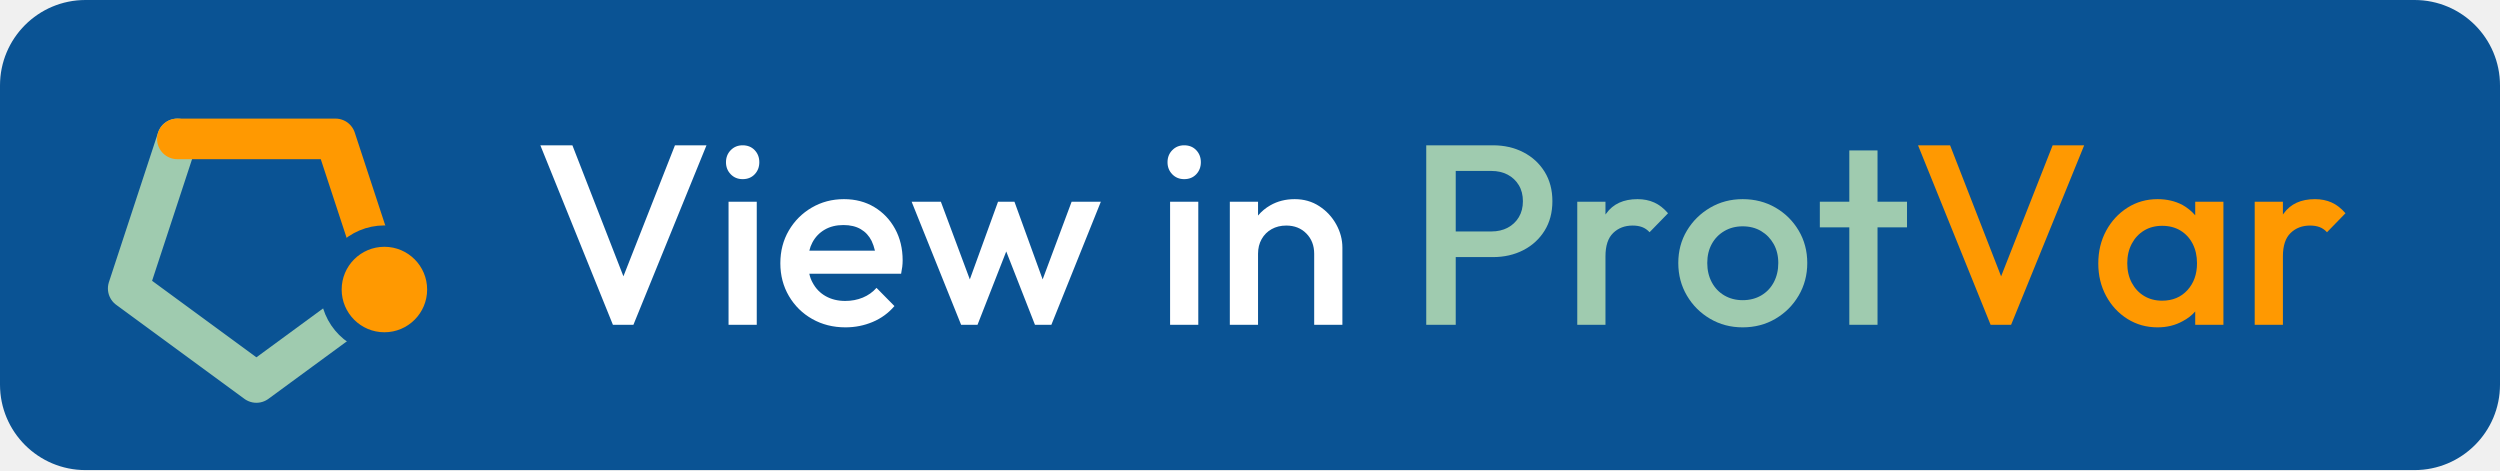
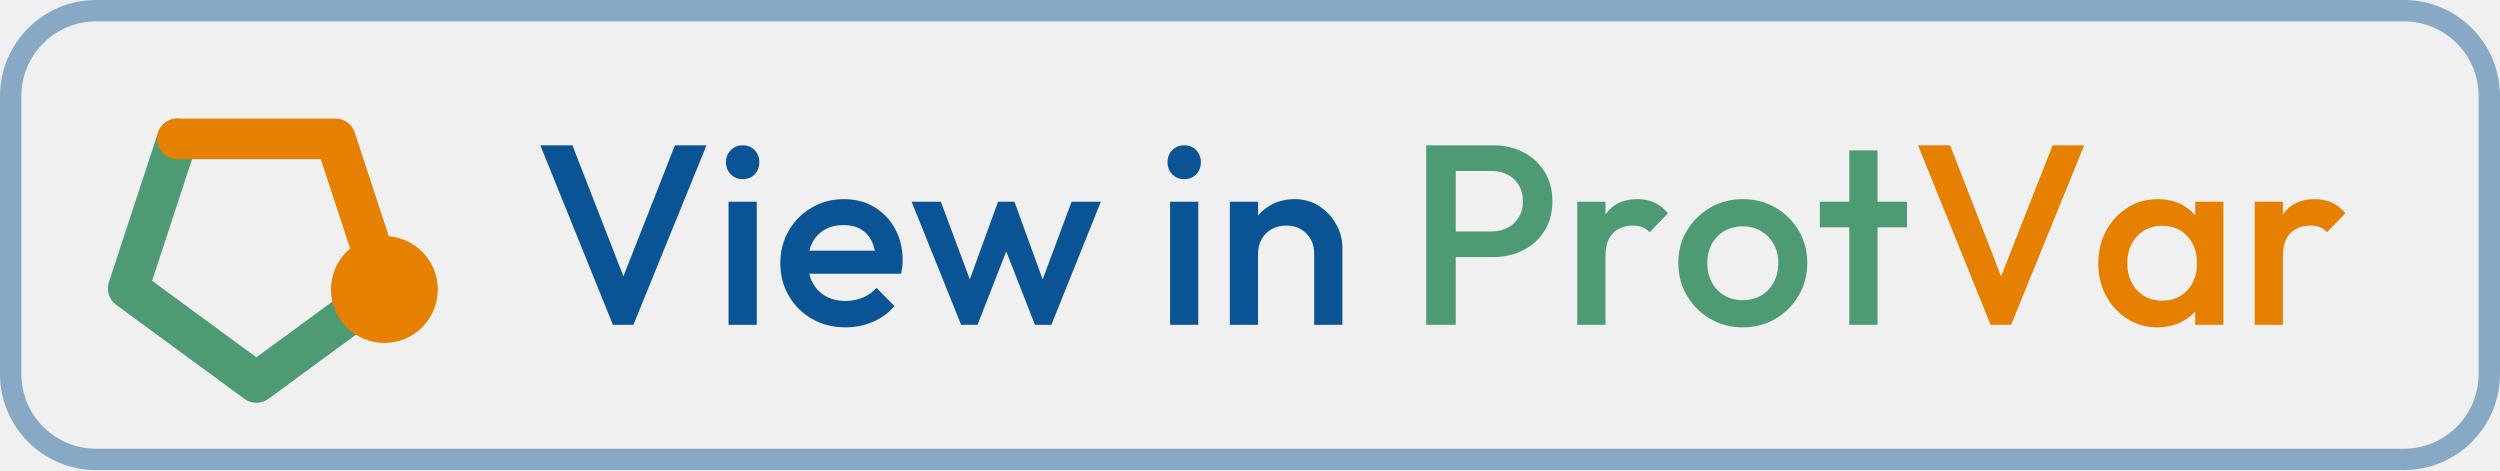
<svg xmlns="http://www.w3.org/2000/svg" viewBox="0 0 117 22" width="117" height="22" role="img" aria-label="View in ProtVar">
-   <rect width="117" height="22" rx="4" fill="#0A5394" />
+   <rect x="0.5" y="0.5" width="116" height="21" rx="4" fill="none" stroke="#0A5394" stroke-opacity="0.45" />
  <g fill="none" stroke-width="1.9" stroke-linecap="round" stroke-linejoin="round">
-     <polyline points="8.3,6.5 6.0,13.5 12.0,17.9 18.0,13.5" stroke="#9FCBAF" />
-     <polyline points="8.3,6.5 15.7,6.5 18.0,13.5" stroke="#FF9901" />
+     <polyline points="8.3,6.5 6.0,13.5 12.0,17.9 18.0,13.5" stroke="#4E9A72" />
+     <polyline points="8.3,6.5 15.7,6.5 18.0,13.5" stroke="#E68000" />
  </g>
-   <circle cx="17.99" cy="13.55" r="2.5" fill="#FF9901" stroke="#0A5394" stroke-width="1" />
-   <path d="M28.684 15.2 25.288 6.8H26.788L29.176 12.932L31.588 6.8H33.064L29.644 15.2Z" fill="#FFFFFF" />
-   <path d="M34.096 15.2V9.44H35.416V15.2ZM34.756 8.384Q34.42 8.384 34.198 8.156Q33.976 7.928 33.976 7.592Q33.976 7.256 34.198 7.028Q34.42 6.8 34.756 6.8Q35.104 6.8 35.32 7.028Q35.536 7.256 35.536 7.592Q35.536 7.928 35.32 8.156Q35.104 8.384 34.756 8.384Z" fill="#FFFFFF" />
-   <path d="M39.568 15.32Q38.704 15.32 38.014 14.93Q37.324 14.54 36.922 13.856Q36.52 13.172 36.52 12.32Q36.52 11.468 36.916 10.79Q37.312 10.112 37.99 9.716Q38.668 9.32 39.496 9.32Q40.3 9.32 40.918 9.692Q41.536 10.064 41.89 10.712Q42.244 11.36 42.244 12.188Q42.244 12.332 42.226 12.482Q42.208 12.632 42.172 12.812H37.876Q37.924 13.04 38.032 13.232Q38.248 13.64 38.644 13.862Q39.04 14.084 39.556 14.084Q40.0 14.084 40.378 13.928Q40.756 13.772 41.02 13.472L41.86 14.324Q41.44 14.816 40.84 15.068Q40.24 15.32 39.568 15.32ZM37.876 11.732H40.948Q40.888 11.48 40.792 11.276Q40.612 10.916 40.282 10.724Q39.952 10.532 39.472 10.532Q38.968 10.532 38.596 10.748Q38.224 10.964 38.02 11.348Q37.924 11.528 37.876 11.732Z" fill="#FFFFFF" />
-   <path d="M44.98 15.2 42.664 9.44H44.032L45.388 13.076L46.708 9.44H47.476L48.796 13.076L50.152 9.44H51.52L49.204 15.2H48.436L47.092 11.768L45.748 15.2Z" fill="#FFFFFF" />
-   <path d="" fill="#FFFFFF" />
-   <path d="M54.76 15.2V9.44H56.08V15.2ZM55.42 8.384Q55.084 8.384 54.862 8.156Q54.64 7.928 54.64 7.592Q54.64 7.256 54.862 7.028Q55.084 6.8 55.42 6.8Q55.768 6.8 55.984 7.028Q56.2 7.256 56.2 7.592Q56.2 7.928 55.984 8.156Q55.768 8.384 55.42 8.384Z" fill="#FFFFFF" />
-   <path d="M61.504 15.2V11.876Q61.504 11.3 61.138 10.928Q60.772 10.556 60.196 10.556Q59.812 10.556 59.512 10.724Q59.212 10.892 59.044 11.192Q58.876 11.492 58.876 11.876V15.2H57.556V9.44H58.876V10.088Q59.116 9.8 59.452 9.608Q59.956 9.32 60.592 9.32Q61.24 9.32 61.744 9.65Q62.248 9.98 62.536 10.502Q62.824 11.024 62.824 11.588V15.2Z" fill="#FFFFFF" />
-   <path d="" fill="#FFFFFF" />
-   <path d="M66.748 15.2V6.8H69.868Q70.66 6.8 71.29 7.124Q71.92 7.448 72.286 8.036Q72.652 8.624 72.652 9.416Q72.652 10.208 72.286 10.796Q71.92 11.384 71.29 11.708Q70.66 12.032 69.868 12.032H68.128V15.2ZM68.128 8V10.832H69.796Q70.228 10.832 70.558 10.658Q70.888 10.484 71.08 10.166Q71.272 9.848 71.272 9.416Q71.272 8.984 71.08 8.666Q70.888 8.348 70.558 8.174Q70.228 8 69.796 8Z" fill="#9FCBAF" />
-   <path d="M73.816 15.2V9.44H75.136V10.04Q75.148 10.016 75.172 9.992Q75.652 9.32 76.636 9.32Q77.068 9.32 77.416 9.476Q77.764 9.632 78.064 9.98L77.2 10.868Q77.044 10.7 76.852 10.628Q76.66 10.556 76.408 10.556Q75.856 10.556 75.496 10.904Q75.136 11.252 75.136 11.996V15.2Z" fill="#9FCBAF" />
-   <path d="M81.556 15.32Q80.716 15.32 80.032 14.918Q79.348 14.516 78.946 13.832Q78.544 13.148 78.544 12.308Q78.544 11.468 78.946 10.796Q79.348 10.124 80.032 9.722Q80.716 9.32 81.556 9.32Q82.408 9.32 83.092 9.716Q83.776 10.112 84.178 10.79Q84.58 11.468 84.58 12.308Q84.58 13.148 84.178 13.832Q83.776 14.516 83.092 14.918Q82.408 15.32 81.556 15.32ZM81.556 14.048Q82.048 14.048 82.426 13.826Q82.804 13.604 83.014 13.208Q83.224 12.812 83.224 12.308Q83.224 11.804 83.008 11.42Q82.792 11.036 82.42 10.814Q82.048 10.592 81.556 10.592Q81.076 10.592 80.698 10.814Q80.32 11.036 80.11 11.42Q79.9 11.804 79.9 12.308Q79.9 12.812 80.11 13.208Q80.32 13.604 80.698 13.826Q81.076 14.048 81.556 14.048Z" fill="#9FCBAF" />
-   <path d="M86.548 15.2V10.64H85.168V9.44H86.548V7.04H87.868V9.44H89.248V10.64H87.868V15.2Z" fill="#9FCBAF" />
-   <path d="M93.16 15.2 89.764 6.8H91.264L93.652 12.932L96.064 6.8H97.54L94.12 15.2Z" fill="#FF9901" />
-   <path d="M100.972 15.32Q100.192 15.32 99.562 14.924Q98.932 14.528 98.566 13.85Q98.2 13.172 98.2 12.332Q98.2 11.48 98.566 10.802Q98.932 10.124 99.562 9.722Q100.192 9.32 100.972 9.32Q101.632 9.32 102.148 9.596Q102.484 9.788 102.736 10.076V9.44H104.056V15.2H102.736V14.576Q102.496 14.852 102.148 15.032Q101.632 15.32 100.972 15.32ZM101.188 14.072Q101.92 14.072 102.37 13.58Q102.82 13.088 102.82 12.32Q102.82 11.804 102.616 11.408Q102.412 11.012 102.046 10.79Q101.68 10.568 101.188 10.568Q100.708 10.568 100.342 10.79Q99.976 11.012 99.766 11.408Q99.556 11.804 99.556 12.32Q99.556 12.836 99.766 13.232Q99.976 13.628 100.342 13.85Q100.708 14.072 101.188 14.072Z" fill="#FF9901" />
-   <path d="M105.52 15.2V9.44H106.84V10.04Q106.852 10.016 106.876 9.992Q107.356 9.32 108.34 9.32Q108.772 9.32 109.12 9.476Q109.468 9.632 109.768 9.98L108.904 10.868Q108.748 10.7 108.556 10.628Q108.364 10.556 108.112 10.556Q107.56 10.556 107.2 10.904Q106.84 11.252 106.84 11.996V15.2Z" fill="#FF9901" />
+   <circle cx="17.99" cy="13.55" r="2.5" fill="#E68000" />
+   <path d="M28.684 15.2 25.288 6.8H26.788L29.176 12.932L31.588 6.8H33.064L29.644 15.2Z" fill="#0A5394" />
+   <path d="M34.096 15.2V9.44H35.416V15.2ZM34.756 8.384Q34.42 8.384 34.198 8.156Q33.976 7.928 33.976 7.592Q33.976 7.256 34.198 7.028Q34.42 6.8 34.756 6.8Q35.104 6.8 35.32 7.028Q35.536 7.256 35.536 7.592Q35.536 7.928 35.32 8.156Q35.104 8.384 34.756 8.384Z" fill="#0A5394" />
+   <path d="M39.568 15.32Q38.704 15.32 38.014 14.93Q37.324 14.54 36.922 13.856Q36.52 13.172 36.52 12.32Q36.52 11.468 36.916 10.79Q37.312 10.112 37.99 9.716Q38.668 9.32 39.496 9.32Q40.3 9.32 40.918 9.692Q41.536 10.064 41.89 10.712Q42.244 11.36 42.244 12.188Q42.244 12.332 42.226 12.482Q42.208 12.632 42.172 12.812H37.876Q37.924 13.04 38.032 13.232Q38.248 13.64 38.644 13.862Q39.04 14.084 39.556 14.084Q40.0 14.084 40.378 13.928Q40.756 13.772 41.02 13.472L41.86 14.324Q41.44 14.816 40.84 15.068Q40.24 15.32 39.568 15.32ZM37.876 11.732H40.948Q40.888 11.48 40.792 11.276Q40.612 10.916 40.282 10.724Q39.952 10.532 39.472 10.532Q38.968 10.532 38.596 10.748Q38.224 10.964 38.02 11.348Q37.924 11.528 37.876 11.732Z" fill="#0A5394" />
+   <path d="M44.98 15.2 42.664 9.44H44.032L45.388 13.076L46.708 9.44H47.476L48.796 13.076L50.152 9.44H51.52L49.204 15.2H48.436L47.092 11.768L45.748 15.2Z" fill="#0A5394" />
+   <path d="" fill="#0A5394" />
+   <path d="M54.76 15.2V9.44H56.08V15.2ZM55.42 8.384Q55.084 8.384 54.862 8.156Q54.64 7.928 54.64 7.592Q54.64 7.256 54.862 7.028Q55.084 6.8 55.42 6.8Q55.768 6.8 55.984 7.028Q56.2 7.256 56.2 7.592Q56.2 7.928 55.984 8.156Q55.768 8.384 55.42 8.384Z" fill="#0A5394" />
+   <path d="M61.504 15.2V11.876Q61.504 11.3 61.138 10.928Q60.772 10.556 60.196 10.556Q59.812 10.556 59.512 10.724Q59.212 10.892 59.044 11.192Q58.876 11.492 58.876 11.876V15.2H57.556V9.44H58.876V10.088Q59.116 9.8 59.452 9.608Q59.956 9.32 60.592 9.32Q61.24 9.32 61.744 9.65Q62.248 9.98 62.536 10.502Q62.824 11.024 62.824 11.588V15.2Z" fill="#0A5394" />
+   <path d="" fill="#0A5394" />
+   <path d="M66.748 15.2V6.8H69.868Q70.66 6.8 71.29 7.124Q71.92 7.448 72.286 8.036Q72.652 8.624 72.652 9.416Q72.652 10.208 72.286 10.796Q71.92 11.384 71.29 11.708Q70.66 12.032 69.868 12.032H68.128V15.2ZM68.128 8V10.832H69.796Q70.228 10.832 70.558 10.658Q70.888 10.484 71.08 10.166Q71.272 9.848 71.272 9.416Q71.272 8.984 71.08 8.666Q70.888 8.348 70.558 8.174Q70.228 8 69.796 8Z" fill="#4E9A72" />
+   <path d="M73.816 15.2V9.44H75.136V10.04Q75.148 10.016 75.172 9.992Q75.652 9.32 76.636 9.32Q77.068 9.32 77.416 9.476Q77.764 9.632 78.064 9.98L77.2 10.868Q77.044 10.7 76.852 10.628Q76.66 10.556 76.408 10.556Q75.856 10.556 75.496 10.904Q75.136 11.252 75.136 11.996V15.2Z" fill="#4E9A72" />
+   <path d="M81.556 15.32Q80.716 15.32 80.032 14.918Q79.348 14.516 78.946 13.832Q78.544 13.148 78.544 12.308Q78.544 11.468 78.946 10.796Q79.348 10.124 80.032 9.722Q80.716 9.32 81.556 9.32Q82.408 9.32 83.092 9.716Q83.776 10.112 84.178 10.79Q84.58 11.468 84.58 12.308Q84.58 13.148 84.178 13.832Q83.776 14.516 83.092 14.918Q82.408 15.32 81.556 15.32ZM81.556 14.048Q82.048 14.048 82.426 13.826Q82.804 13.604 83.014 13.208Q83.224 12.812 83.224 12.308Q83.224 11.804 83.008 11.42Q82.792 11.036 82.42 10.814Q82.048 10.592 81.556 10.592Q81.076 10.592 80.698 10.814Q80.32 11.036 80.11 11.42Q79.9 11.804 79.9 12.308Q79.9 12.812 80.11 13.208Q80.32 13.604 80.698 13.826Q81.076 14.048 81.556 14.048Z" fill="#4E9A72" />
+   <path d="M86.548 15.2V10.64H85.168V9.44H86.548V7.04H87.868V9.44H89.248V10.64H87.868V15.2Z" fill="#4E9A72" />
+   <path d="M93.16 15.2 89.764 6.8H91.264L93.652 12.932L96.064 6.8H97.54L94.12 15.2Z" fill="#E68000" />
+   <path d="M100.972 15.32Q100.192 15.32 99.562 14.924Q98.932 14.528 98.566 13.85Q98.2 13.172 98.2 12.332Q98.2 11.48 98.566 10.802Q98.932 10.124 99.562 9.722Q100.192 9.32 100.972 9.32Q101.632 9.32 102.148 9.596Q102.484 9.788 102.736 10.076V9.44H104.056V15.2H102.736V14.576Q102.496 14.852 102.148 15.032Q101.632 15.32 100.972 15.32ZM101.188 14.072Q101.92 14.072 102.37 13.58Q102.82 13.088 102.82 12.32Q102.82 11.804 102.616 11.408Q102.412 11.012 102.046 10.79Q101.68 10.568 101.188 10.568Q100.708 10.568 100.342 10.79Q99.976 11.012 99.766 11.408Q99.556 11.804 99.556 12.32Q99.556 12.836 99.766 13.232Q99.976 13.628 100.342 13.85Q100.708 14.072 101.188 14.072Z" fill="#E68000" />
+   <path d="M105.52 15.2V9.44H106.84V10.04Q106.852 10.016 106.876 9.992Q107.356 9.32 108.34 9.32Q108.772 9.32 109.12 9.476Q109.468 9.632 109.768 9.98L108.904 10.868Q108.748 10.7 108.556 10.628Q108.364 10.556 108.112 10.556Q107.56 10.556 107.2 10.904Q106.84 11.252 106.84 11.996V15.2Z" fill="#E68000" />
</svg>
